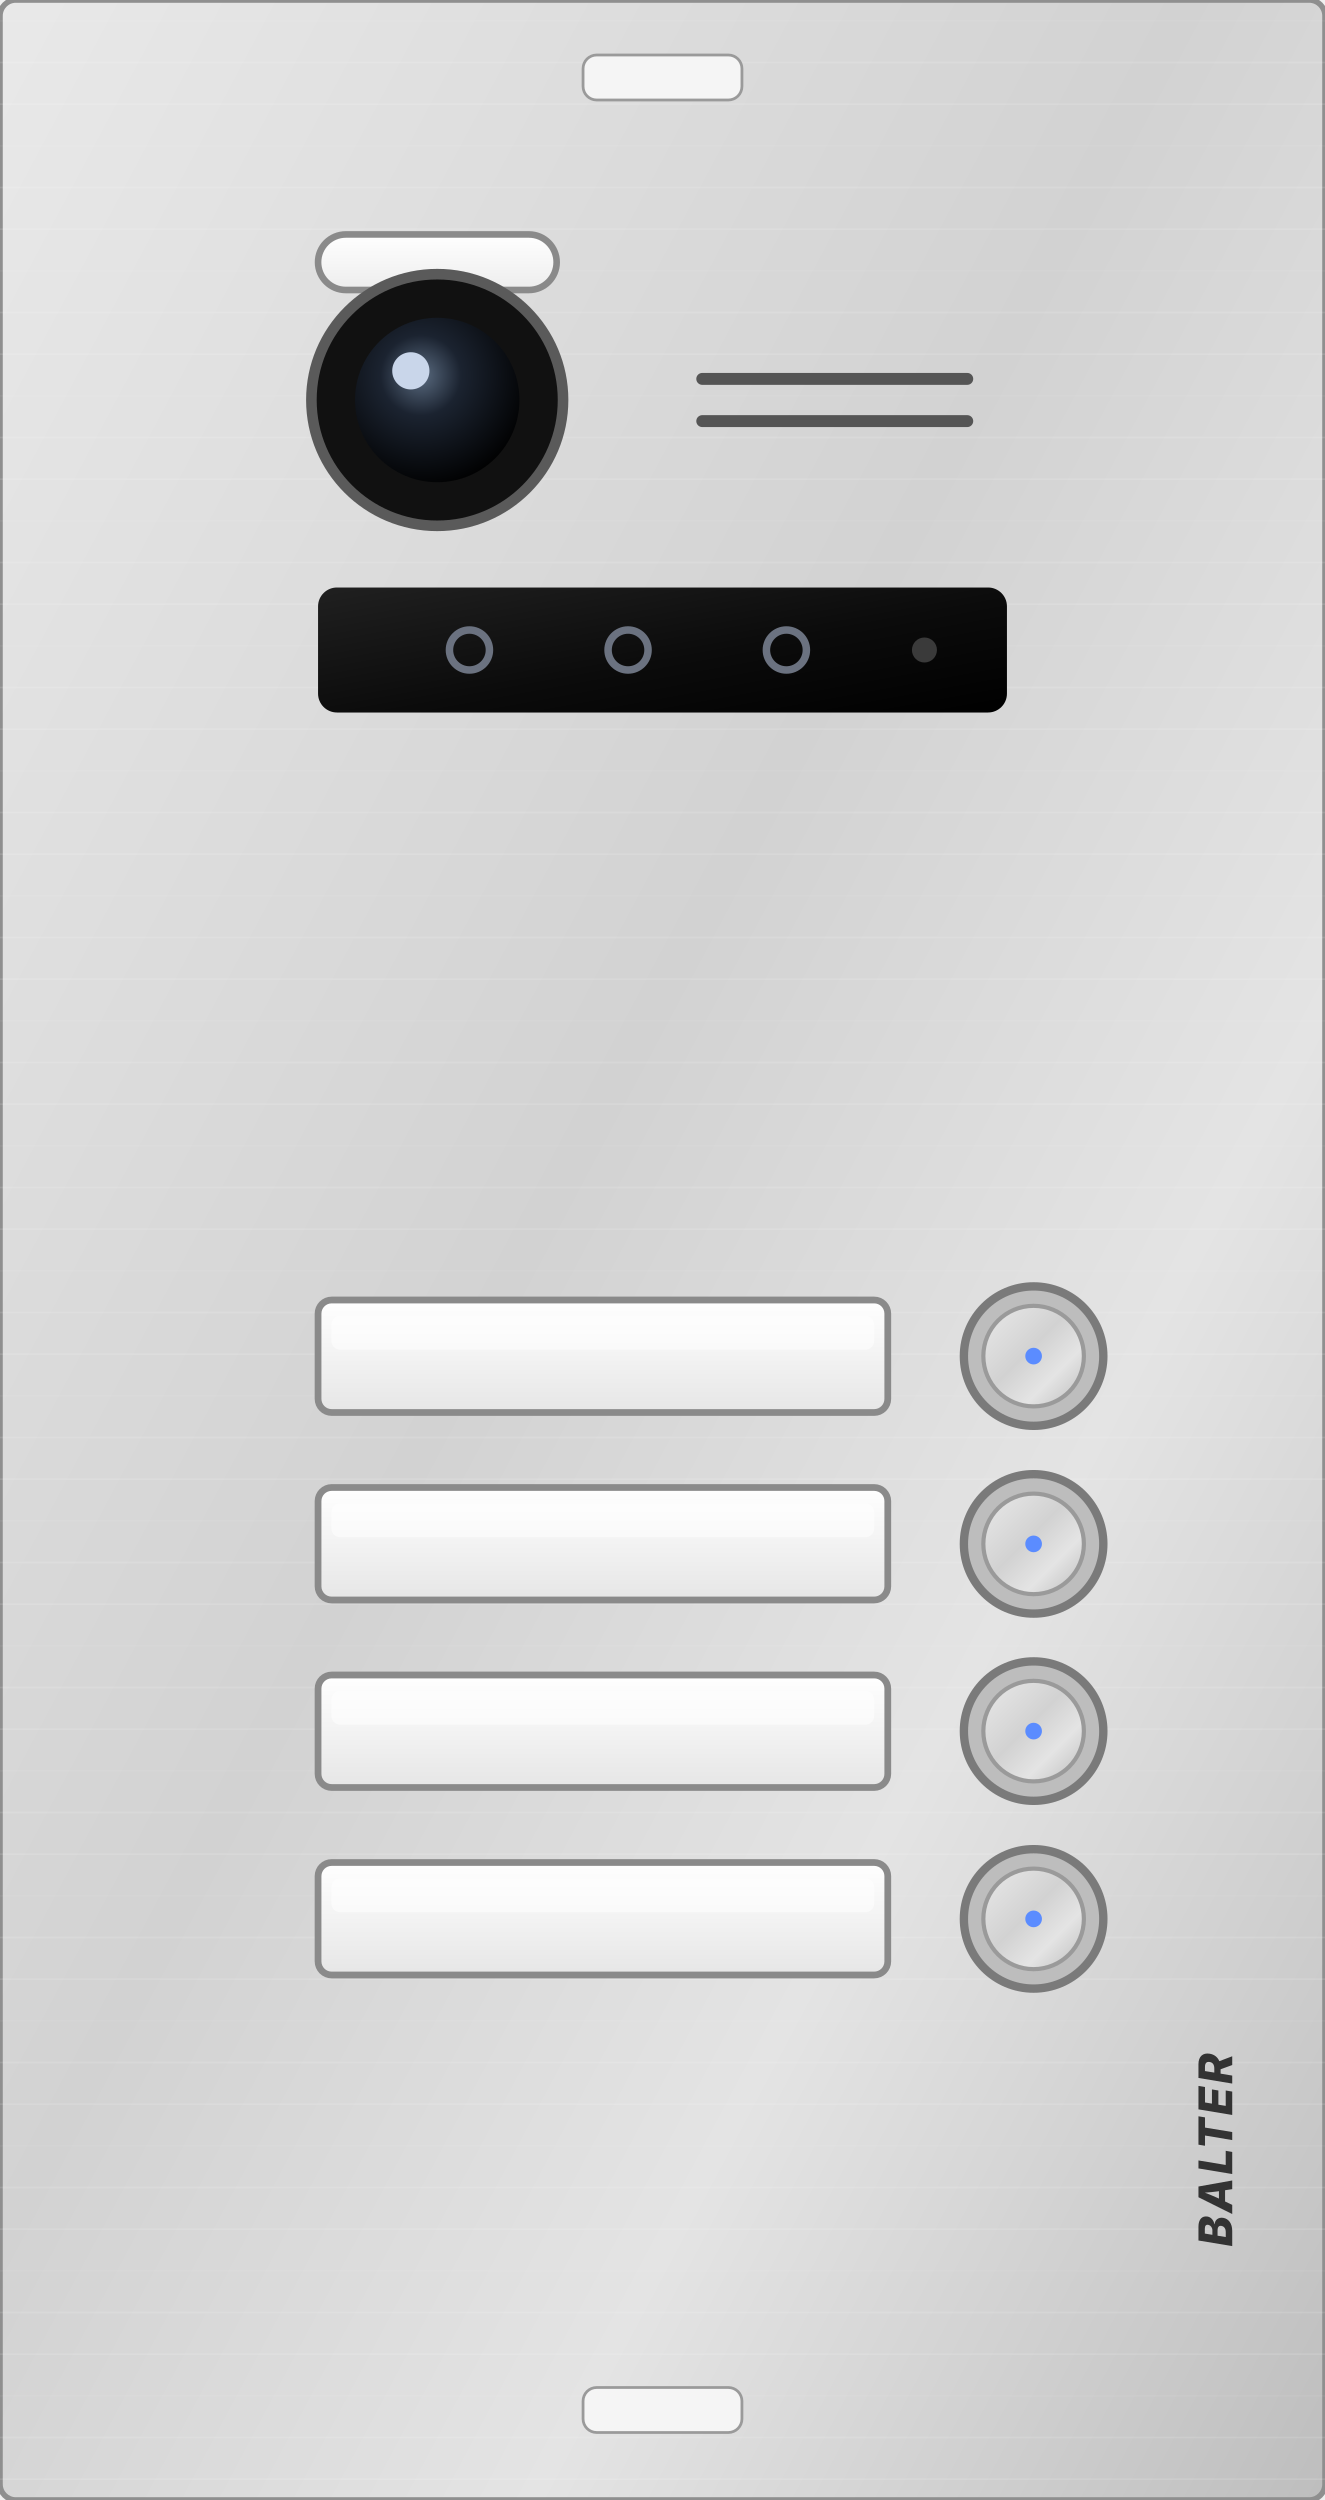
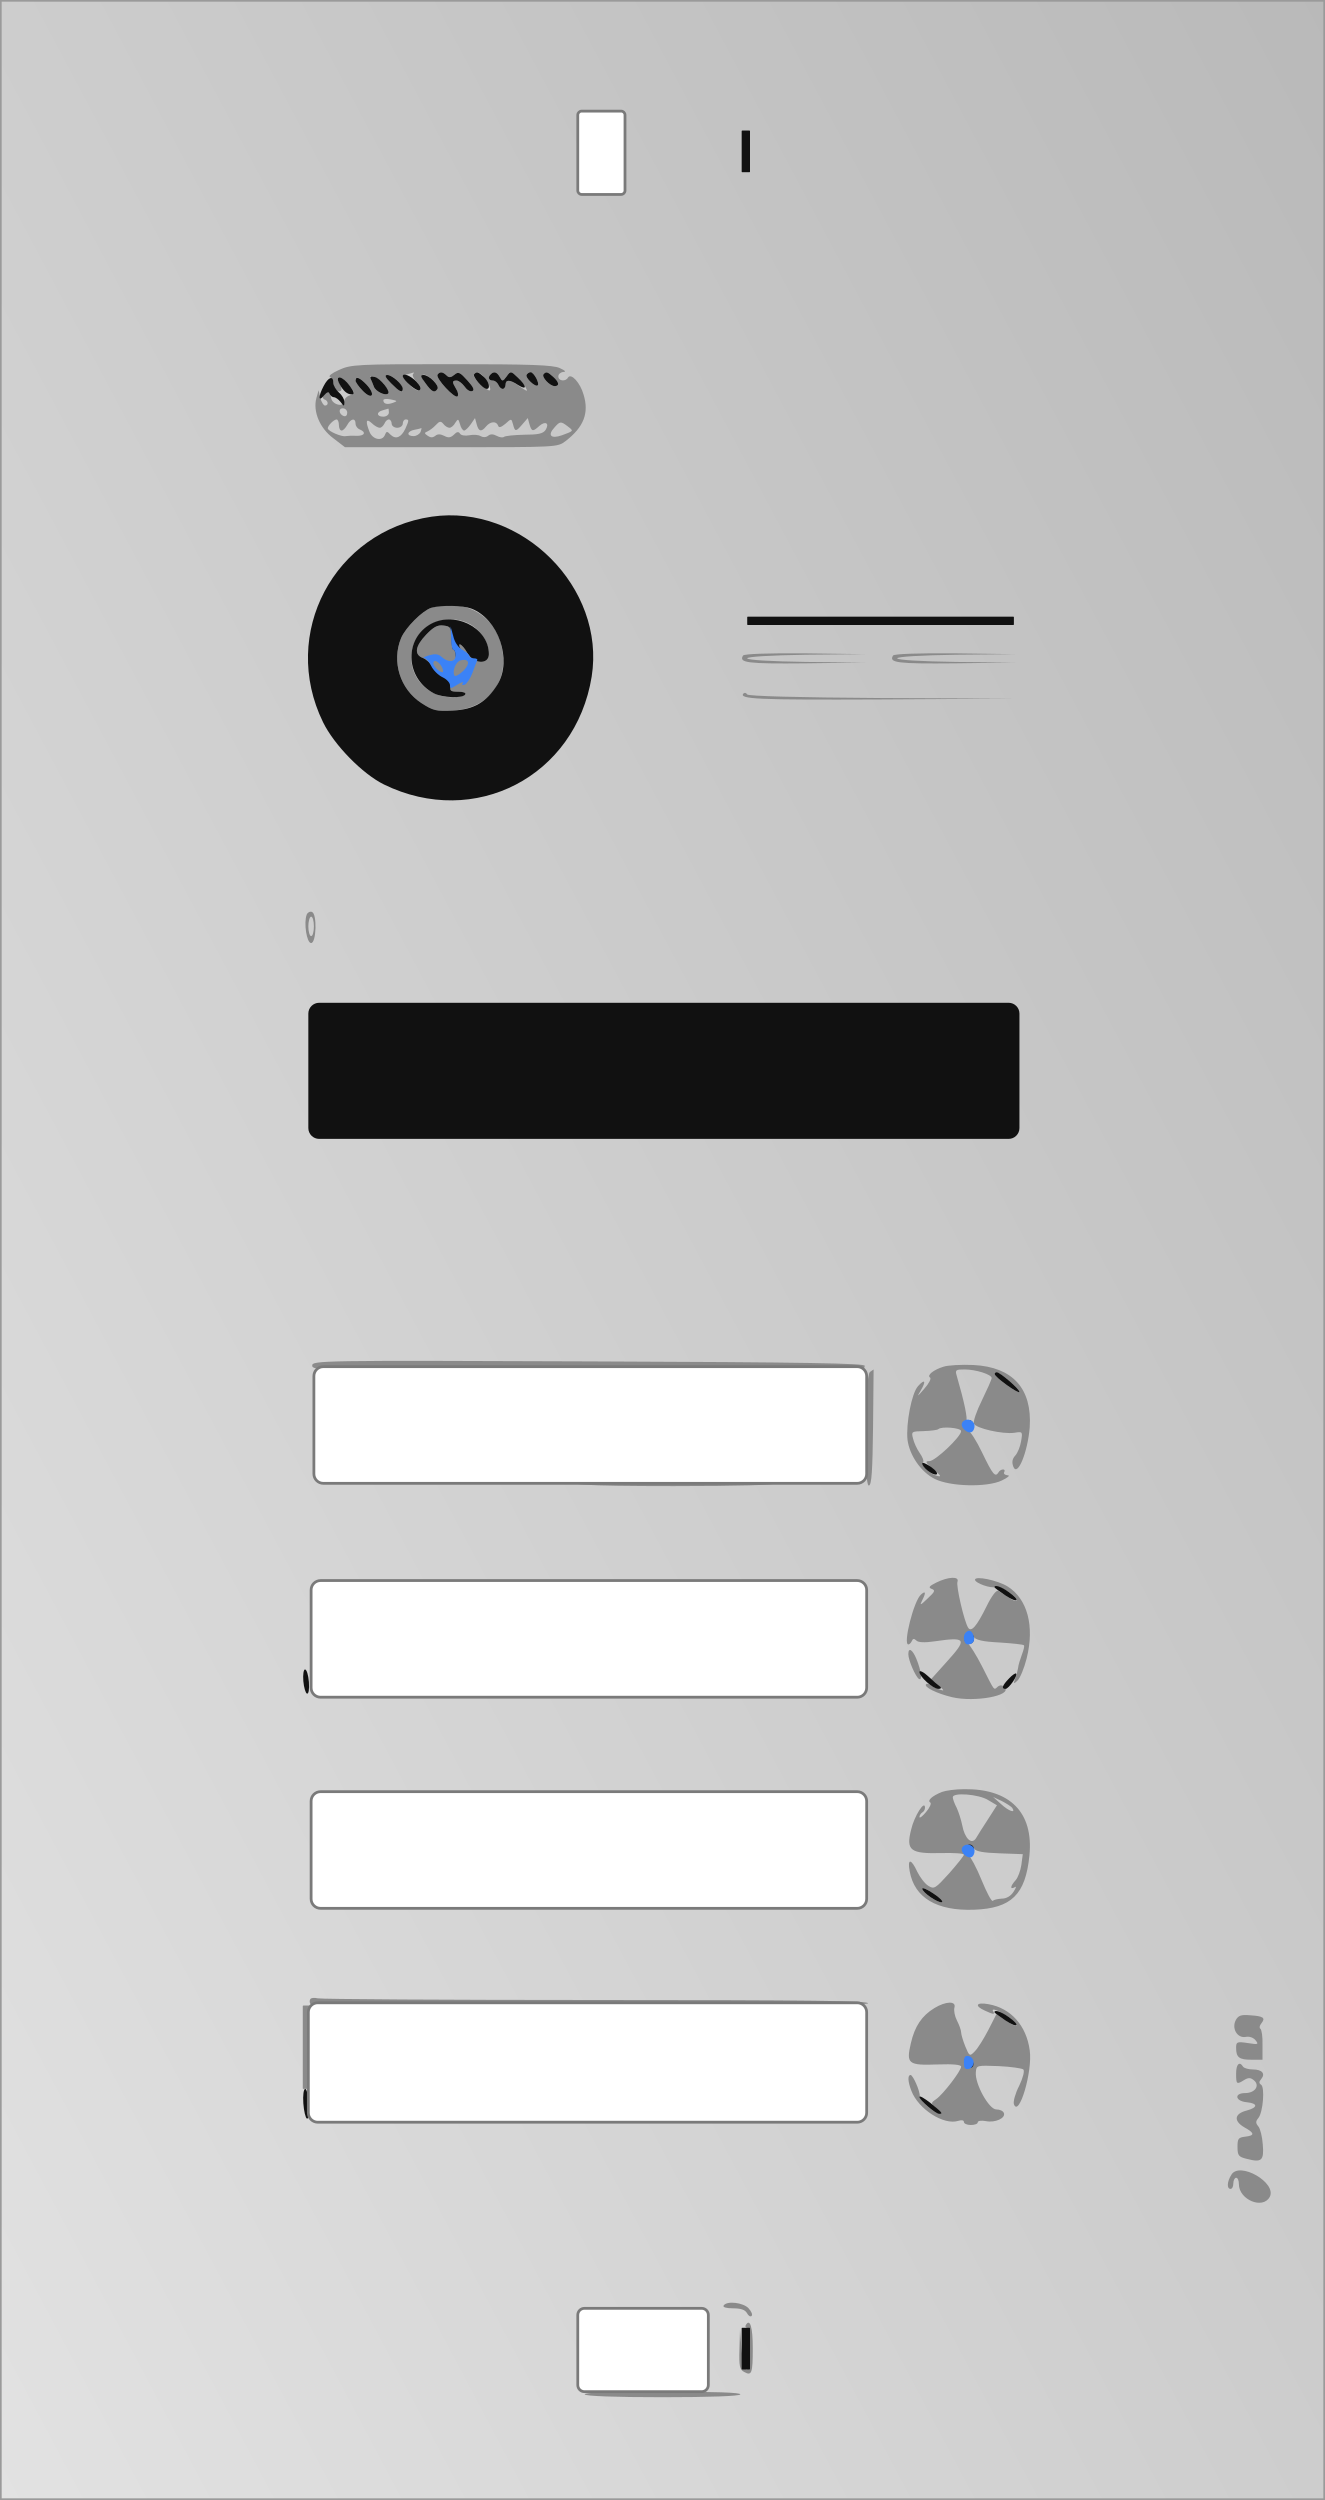
- <svg xmlns="http://www.w3.org/2000/svg" viewBox="0 0 477 900" role="img" aria-label="EVO-HD-4FAM · Video-Türstation, 4 Klingeltaster (Illustration)">
+ <svg xmlns="http://www.w3.org/2000/svg" viewBox="0 0 477 900" width="477" height="900" role="img" aria-label="EVO-HD-4FAM · Video-Türstation, 4 Klingeltaster (Illustration)">
  <defs>
    <linearGradient id="steel" x1="0" y1="0" x2="1" y2="1">
-       <stop offset="0" stop-color="#e9e9e9" />
-       <stop offset=".45" stop-color="#d2d2d2" />
-       <stop offset=".7" stop-color="#e4e4e4" />
-       <stop offset="1" stop-color="#bdbdbd" />
-     </linearGradient>
-     <linearGradient id="dark" x1="0" y1="0" x2="1" y2="1">
-       <stop offset="0" stop-color="#3a3a3a" />
-       <stop offset=".5" stop-color="#262626" />
-       <stop offset="1" stop-color="#1a1a1a" />
-     </linearGradient>
-     <linearGradient id="glass" x1="0" y1="0" x2="1" y2="1">
-       <stop offset="0" stop-color="#202020" />
-       <stop offset=".55" stop-color="#0b0b0b" />
-       <stop offset="1" stop-color="#000" />
+       <stop offset="0" stop-color="#e2e2e2" />
+       <stop offset=".5" stop-color="#cdcdcd" />
+       <stop offset="1" stop-color="#b9b9b9" />
    </linearGradient>
    <linearGradient id="white" x1="0" y1="0" x2="0" y2="1">
      <stop offset="0" stop-color="#ffffff" />
-       <stop offset="1" stop-color="#ededed" />
+       <stop offset="1" stop-color="#f0f0f0" />
    </linearGradient>
-     <linearGradient id="screen" x1="0" y1="0" x2="1" y2="1">
-       <stop offset="0" stop-color="#2a2a2a" />
-       <stop offset=".6" stop-color="#121212" />
-       <stop offset="1" stop-color="#050505" />
-     </linearGradient>
-     <radialGradient id="lens" cx=".4" cy=".35" r=".7">
-       <stop offset="0" stop-color="#5a6b80" />
-       <stop offset=".35" stop-color="#1b2330" />
-       <stop offset="1" stop-color="#000" />
-     </radialGradient>
-     <linearGradient id="plate" x1="0" y1="0" x2="0" y2="1">
-       <stop offset="0" stop-color="#ffffff" />
-       <stop offset="1" stop-color="#e6e6e6" />
+     <linearGradient id="black" x1="0" y1="0" x2="1" y2="1">
+       <stop offset="0" stop-color="#2e2e2e" />
+       <stop offset="1" stop-color="#161616" />
    </linearGradient>
  </defs>
-   <rect x="0.0" y="0.0" width="477.0" height="900.0" rx="5.7" fill="url(#steel)" stroke="#8f8f8f" stroke-width="2" />
-   <path d="M0 7.5H477" fill="none" stroke="#ffffff" stroke-width="0.6" stroke-linecap="round" stroke-linejoin="round" opacity="0.048" />
-   <path d="M0 22.5H477" fill="none" stroke="#ffffff" stroke-width="0.6" stroke-linecap="round" stroke-linejoin="round" opacity="0.12" />
-   <path d="M0 37.5H477" fill="none" stroke="#ffffff" stroke-width="0.6" stroke-linecap="round" stroke-linejoin="round" opacity="0.12" />
-   <path d="M0 52.5H477" fill="none" stroke="#ffffff" stroke-width="0.6" stroke-linecap="round" stroke-linejoin="round" opacity="0.048" />
-   <path d="M0 67.5H477" fill="none" stroke="#ffffff" stroke-width="0.6" stroke-linecap="round" stroke-linejoin="round" opacity="0.12" />
-   <path d="M0 82.5H477" fill="none" stroke="#ffffff" stroke-width="0.6" stroke-linecap="round" stroke-linejoin="round" opacity="0.12" />
-   <path d="M0 97.5H477" fill="none" stroke="#ffffff" stroke-width="0.6" stroke-linecap="round" stroke-linejoin="round" opacity="0.048" />
-   <path d="M0 112.5H477" fill="none" stroke="#ffffff" stroke-width="0.6" stroke-linecap="round" stroke-linejoin="round" opacity="0.12" />
-   <path d="M0 127.5H477" fill="none" stroke="#ffffff" stroke-width="0.6" stroke-linecap="round" stroke-linejoin="round" opacity="0.12" />
-   <path d="M0 142.5H477" fill="none" stroke="#ffffff" stroke-width="0.6" stroke-linecap="round" stroke-linejoin="round" opacity="0.048" />
-   <path d="M0 157.5H477" fill="none" stroke="#ffffff" stroke-width="0.6" stroke-linecap="round" stroke-linejoin="round" opacity="0.12" />
-   <path d="M0 172.5H477" fill="none" stroke="#ffffff" stroke-width="0.6" stroke-linecap="round" stroke-linejoin="round" opacity="0.12" />
-   <path d="M0 187.5H477" fill="none" stroke="#ffffff" stroke-width="0.6" stroke-linecap="round" stroke-linejoin="round" opacity="0.048" />
-   <path d="M0 202.5H477" fill="none" stroke="#ffffff" stroke-width="0.6" stroke-linecap="round" stroke-linejoin="round" opacity="0.12" />
-   <path d="M0 217.5H477" fill="none" stroke="#ffffff" stroke-width="0.6" stroke-linecap="round" stroke-linejoin="round" opacity="0.12" />
-   <path d="M0 232.5H477" fill="none" stroke="#ffffff" stroke-width="0.6" stroke-linecap="round" stroke-linejoin="round" opacity="0.048" />
-   <path d="M0 247.5H477" fill="none" stroke="#ffffff" stroke-width="0.6" stroke-linecap="round" stroke-linejoin="round" opacity="0.12" />
-   <path d="M0 262.5H477" fill="none" stroke="#ffffff" stroke-width="0.6" stroke-linecap="round" stroke-linejoin="round" opacity="0.12" />
-   <path d="M0 277.5H477" fill="none" stroke="#ffffff" stroke-width="0.6" stroke-linecap="round" stroke-linejoin="round" opacity="0.048" />
-   <path d="M0 292.5H477" fill="none" stroke="#ffffff" stroke-width="0.6" stroke-linecap="round" stroke-linejoin="round" opacity="0.12" />
-   <path d="M0 307.5H477" fill="none" stroke="#ffffff" stroke-width="0.6" stroke-linecap="round" stroke-linejoin="round" opacity="0.12" />
-   <path d="M0 322.5H477" fill="none" stroke="#ffffff" stroke-width="0.6" stroke-linecap="round" stroke-linejoin="round" opacity="0.048" />
-   <path d="M0 337.5H477" fill="none" stroke="#ffffff" stroke-width="0.6" stroke-linecap="round" stroke-linejoin="round" opacity="0.12" />
-   <path d="M0 352.5H477" fill="none" stroke="#ffffff" stroke-width="0.6" stroke-linecap="round" stroke-linejoin="round" opacity="0.12" />
-   <path d="M0 367.5H477" fill="none" stroke="#ffffff" stroke-width="0.6" stroke-linecap="round" stroke-linejoin="round" opacity="0.048" />
-   <path d="M0 382.5H477" fill="none" stroke="#ffffff" stroke-width="0.6" stroke-linecap="round" stroke-linejoin="round" opacity="0.12" />
-   <path d="M0 397.5H477" fill="none" stroke="#ffffff" stroke-width="0.6" stroke-linecap="round" stroke-linejoin="round" opacity="0.12" />
-   <path d="M0 412.5H477" fill="none" stroke="#ffffff" stroke-width="0.6" stroke-linecap="round" stroke-linejoin="round" opacity="0.048" />
-   <path d="M0 427.5H477" fill="none" stroke="#ffffff" stroke-width="0.6" stroke-linecap="round" stroke-linejoin="round" opacity="0.12" />
-   <path d="M0 442.5H477" fill="none" stroke="#ffffff" stroke-width="0.6" stroke-linecap="round" stroke-linejoin="round" opacity="0.12" />
-   <path d="M0 457.5H477" fill="none" stroke="#ffffff" stroke-width="0.6" stroke-linecap="round" stroke-linejoin="round" opacity="0.048" />
-   <path d="M0 472.5H477" fill="none" stroke="#ffffff" stroke-width="0.6" stroke-linecap="round" stroke-linejoin="round" opacity="0.12" />
-   <path d="M0 487.5H477" fill="none" stroke="#ffffff" stroke-width="0.6" stroke-linecap="round" stroke-linejoin="round" opacity="0.12" />
-   <path d="M0 502.5H477" fill="none" stroke="#ffffff" stroke-width="0.6" stroke-linecap="round" stroke-linejoin="round" opacity="0.048" />
-   <path d="M0 517.5H477" fill="none" stroke="#ffffff" stroke-width="0.6" stroke-linecap="round" stroke-linejoin="round" opacity="0.12" />
-   <path d="M0 532.5H477" fill="none" stroke="#ffffff" stroke-width="0.6" stroke-linecap="round" stroke-linejoin="round" opacity="0.12" />
-   <path d="M0 547.5H477" fill="none" stroke="#ffffff" stroke-width="0.6" stroke-linecap="round" stroke-linejoin="round" opacity="0.048" />
-   <path d="M0 562.5H477" fill="none" stroke="#ffffff" stroke-width="0.6" stroke-linecap="round" stroke-linejoin="round" opacity="0.12" />
-   <path d="M0 577.5H477" fill="none" stroke="#ffffff" stroke-width="0.6" stroke-linecap="round" stroke-linejoin="round" opacity="0.12" />
-   <path d="M0 592.5H477" fill="none" stroke="#ffffff" stroke-width="0.6" stroke-linecap="round" stroke-linejoin="round" opacity="0.048" />
-   <path d="M0 607.5H477" fill="none" stroke="#ffffff" stroke-width="0.6" stroke-linecap="round" stroke-linejoin="round" opacity="0.12" />
-   <path d="M0 622.5H477" fill="none" stroke="#ffffff" stroke-width="0.6" stroke-linecap="round" stroke-linejoin="round" opacity="0.12" />
-   <path d="M0 637.5H477" fill="none" stroke="#ffffff" stroke-width="0.6" stroke-linecap="round" stroke-linejoin="round" opacity="0.048" />
-   <path d="M0 652.5H477" fill="none" stroke="#ffffff" stroke-width="0.6" stroke-linecap="round" stroke-linejoin="round" opacity="0.12" />
-   <path d="M0 667.5H477" fill="none" stroke="#ffffff" stroke-width="0.6" stroke-linecap="round" stroke-linejoin="round" opacity="0.12" />
-   <path d="M0 682.5H477" fill="none" stroke="#ffffff" stroke-width="0.6" stroke-linecap="round" stroke-linejoin="round" opacity="0.048" />
-   <path d="M0 697.5H477" fill="none" stroke="#ffffff" stroke-width="0.6" stroke-linecap="round" stroke-linejoin="round" opacity="0.12" />
-   <path d="M0 712.5H477" fill="none" stroke="#ffffff" stroke-width="0.6" stroke-linecap="round" stroke-linejoin="round" opacity="0.12" />
-   <path d="M0 727.5H477" fill="none" stroke="#ffffff" stroke-width="0.6" stroke-linecap="round" stroke-linejoin="round" opacity="0.048" />
-   <path d="M0 742.5H477" fill="none" stroke="#ffffff" stroke-width="0.6" stroke-linecap="round" stroke-linejoin="round" opacity="0.12" />
-   <path d="M0 757.5H477" fill="none" stroke="#ffffff" stroke-width="0.6" stroke-linecap="round" stroke-linejoin="round" opacity="0.12" />
-   <path d="M0 772.5H477" fill="none" stroke="#ffffff" stroke-width="0.6" stroke-linecap="round" stroke-linejoin="round" opacity="0.048" />
-   <path d="M0 787.5H477" fill="none" stroke="#ffffff" stroke-width="0.6" stroke-linecap="round" stroke-linejoin="round" opacity="0.12" />
-   <path d="M0 802.5H477" fill="none" stroke="#ffffff" stroke-width="0.6" stroke-linecap="round" stroke-linejoin="round" opacity="0.12" />
-   <path d="M0 817.5H477" fill="none" stroke="#ffffff" stroke-width="0.6" stroke-linecap="round" stroke-linejoin="round" opacity="0.048" />
-   <path d="M0 832.5H477" fill="none" stroke="#ffffff" stroke-width="0.6" stroke-linecap="round" stroke-linejoin="round" opacity="0.12" />
-   <path d="M0 847.5H477" fill="none" stroke="#ffffff" stroke-width="0.6" stroke-linecap="round" stroke-linejoin="round" opacity="0.12" />
-   <path d="M0 862.5H477" fill="none" stroke="#ffffff" stroke-width="0.6" stroke-linecap="round" stroke-linejoin="round" opacity="0.048" />
-   <path d="M0 877.5H477" fill="none" stroke="#ffffff" stroke-width="0.6" stroke-linecap="round" stroke-linejoin="round" opacity="0.12" />
-   <path d="M0 892.5H477" fill="none" stroke="#ffffff" stroke-width="0.6" stroke-linecap="round" stroke-linejoin="round" opacity="0.12" />
-   <rect x="209.9" y="19.8" width="57.2" height="16.2" rx="4.9" fill="#f5f5f5" stroke="#9a9a9a" stroke-width="1" />
-   <rect x="209.9" y="859.5" width="57.2" height="16.2" rx="4.9" fill="#f5f5f5" stroke="#9a9a9a" stroke-width="1" />
-   <text x="443.6" y="774.0" font-family="Inter,Arial,sans-serif" font-size="16.7" font-weight="800" fill="#333" text-anchor="middle" transform="rotate(-90 443.6 774.0)" font-style="italic" letter-spacing="1">BALTER</text>
-   <rect x="114.5" y="84.4" width="85.9" height="20.0" rx="10.0" fill="url(#white)" stroke="#8a8a8a" stroke-width="2.385" />
-   <circle cx="157.4" cy="144.0" r="45.3" fill="#111" stroke="#5a5a5a" stroke-width="3.816" />
-   <circle cx="157.4" cy="144.0" r="29.6" fill="url(#lens)" />
-   <circle cx="147.9" cy="133.5" r="6.7" fill="#c9d6ea" />
-   <path d="M252.81 136.4H348.21" fill="none" stroke="#555" stroke-width="4.293" stroke-linecap="round" stroke-linejoin="round" />
-   <path d="M252.81 151.6H348.21" fill="none" stroke="#555" stroke-width="4.293" stroke-linecap="round" stroke-linejoin="round" />
-   <rect x="114.5" y="211.5" width="248.0" height="45.0" rx="6.8" fill="url(#glass)" />
-   <circle cx="169.0" cy="234.0" r="7.2" fill="none" stroke="#6b7280" stroke-width="2.7" />
-   <circle cx="226.1" cy="234.0" r="7.2" fill="none" stroke="#6b7280" stroke-width="2.7" />
-   <circle cx="283.1" cy="234.0" r="7.2" fill="none" stroke="#6b7280" stroke-width="2.7" />
-   <circle cx="332.8" cy="234.0" r="4.5" fill="#3a3a3a" />
-   <rect x="114.5" y="468.0" width="205.1" height="40.5" rx="4.9" fill="url(#plate)" stroke="#8a8a8a" stroke-width="2.43" />
-   <rect x="119.3" y="473.7" width="195.4" height="12.2" rx="3.2" fill="#fff" opacity=".55" />
-   <circle cx="372.1" cy="488.2" r="25.1" fill="#bdbdbd" stroke="#7a7a7a" stroke-width="3.013" />
-   <circle cx="372.1" cy="488.2" r="18.1" fill="url(#steel)" stroke="#9a9a9a" stroke-width="1.507" />
-   <circle cx="372.1" cy="488.2" r="3.0" fill="#5b8cff" />
-   <rect x="114.5" y="535.5" width="205.1" height="40.5" rx="4.9" fill="url(#plate)" stroke="#8a8a8a" stroke-width="2.43" />
-   <rect x="119.3" y="541.2" width="195.4" height="12.2" rx="3.2" fill="#fff" opacity=".55" />
-   <circle cx="372.1" cy="555.8" r="25.1" fill="#bdbdbd" stroke="#7a7a7a" stroke-width="3.013" />
-   <circle cx="372.1" cy="555.8" r="18.1" fill="url(#steel)" stroke="#9a9a9a" stroke-width="1.507" />
-   <circle cx="372.1" cy="555.8" r="3.0" fill="#5b8cff" />
-   <rect x="114.5" y="603.0" width="205.1" height="40.5" rx="4.9" fill="url(#plate)" stroke="#8a8a8a" stroke-width="2.43" />
-   <rect x="119.3" y="608.7" width="195.4" height="12.2" rx="3.2" fill="#fff" opacity=".55" />
-   <circle cx="372.1" cy="623.2" r="25.1" fill="#bdbdbd" stroke="#7a7a7a" stroke-width="3.013" />
-   <circle cx="372.1" cy="623.2" r="18.1" fill="url(#steel)" stroke="#9a9a9a" stroke-width="1.507" />
-   <circle cx="372.1" cy="623.2" r="3.0" fill="#5b8cff" />
-   <rect x="114.5" y="670.5" width="205.1" height="40.5" rx="4.9" fill="url(#plate)" stroke="#8a8a8a" stroke-width="2.43" />
-   <rect x="119.3" y="676.2" width="195.4" height="12.2" rx="3.2" fill="#fff" opacity=".55" />
-   <circle cx="372.1" cy="690.8" r="25.1" fill="#bdbdbd" stroke="#7a7a7a" stroke-width="3.013" />
-   <circle cx="372.1" cy="690.8" r="18.1" fill="url(#steel)" stroke="#9a9a9a" stroke-width="1.507" />
-   <circle cx="372.1" cy="690.8" r="3.0" fill="#5b8cff" />
+   <path transform="translate(0,900) scale(0.1,-0.1)" d="M0 4500 l0 -4500 2385 0 2385 0 0 4500 0 4500 -2385 0 -2385 0 0 -4500z" fill="url(#steel)" fill-rule="evenodd" stroke="#9a9a9a" stroke-width="1.2" vector-effect="non-scaling-stroke" />
+   <rect x="109" y="722" width="3" height="30" rx="0.2" fill="#8a8a8a" />
+   <path transform="translate(0,900) scale(0.1,-0.1)" d="M1220 7668 c-25 -11 -39 -22 -32 -25 6 -3 12 -13 12 -23 0 -20 17 -36 28 -26 3 4 1 16 -6 26 -20 33 13 25 37 -9 21 -29 21 -29 1 -34 -11 -3 -20 -12 -20 -20 0 -25 -45 -15 -48 11 -4 24 -17 29 -28 10 -4 -6 -2 -14 4 -16 14 -4 16 -22 2 -22 -5 0 -13 12 -17 28 l-6 27 -8 -28 c-13 -48 12 -108 60 -144 l43 -33 382 0 c382 0 383 0 412 22 66 51 85 101 65 167 -12 43 -45 79 -56 62 -9 -16 -35 -13 -35 4 0 8 8 15 18 16 11 0 7 5 -13 14 -24 11 -106 14 -390 14 -341 0 -362 -1 -405 -21z m267 -15 c-4 -3 2 -17 14 -29 14 -15 17 -24 9 -29 -6 -4 -22 5 -36 20 -29 31 -29 32 -6 38 9 3 19 5 21 6 2 0 1 -2 -2 -6z m121 -5 c8 -8 15 -8 28 3 14 12 20 9 47 -21 22 -24 26 -35 17 -38 -8 -3 -20 5 -28 17 -8 11 -21 21 -28 21 -17 0 -17 -5 -2 -30 7 -10 9 -23 5 -27 -10 -9 -79 65 -72 78 8 12 19 11 33 -3z m134 -5 c21 -25 31 -56 15 -47 -26 15 -56 47 -51 55 8 14 19 11 36 -8z m57 0 c9 -17 11 -17 25 2 14 20 14 20 36 0 12 -11 26 -28 32 -39 9 -17 8 -17 -20 2 -35 26 -52 28 -52 7 0 -8 -5 -15 -10 -15 -6 0 -13 7 -16 15 -4 8 -12 15 -20 15 -15 0 -19 12 -7 23 11 11 22 8 32 -10z m131 -4 c7 -11 9 -23 6 -26 -8 -9 -47 28 -40 38 9 15 23 10 34 -12z m62 4 c21 -19 23 -33 5 -33 -18 0 -49 34 -40 43 9 10 14 9 35 -10z m-607 -30 c9 -14 14 -27 12 -30 -10 -9 -45 8 -51 25 -3 9 -9 22 -12 29 -10 22 35 1 51 -24z m45 17 c19 -19 27 -40 14 -40 -3 0 -19 14 -36 30 -21 21 -25 30 -14 30 9 0 25 -9 36 -20z m130 0 c12 -12 18 -25 15 -30 -10 -16 -20 -12 -43 20 -27 36 -5 43 28 10z m-241 -14 c34 -36 22 -58 -12 -24 -27 27 -35 48 -19 48 5 0 19 -11 31 -24z m96 -66 c-21 -8 -35 -4 -35 9 0 5 12 6 27 3 24 -5 25 -6 8 -12z m-165 -36 c0 -9 -5 -14 -12 -12 -18 6 -21 28 -4 28 9 0 16 -7 16 -16z m150 1 c0 -8 -9 -15 -20 -15 -25 0 -26 17 -2 23 9 3 18 5 20 6 1 0 2 -6 2 -14z m-180 -45 c0 -11 4 -20 10 -20 5 0 14 9 20 20 13 24 30 26 30 5 0 -9 7 -18 15 -21 25 -10 17 -24 -12 -23 -16 1 -32 0 -38 -1 -14 -4 -65 18 -65 28 0 10 22 32 32 32 4 0 8 -9 8 -20z m147 -10 c6 0 13 7 17 15 3 8 10 15 16 15 5 0 10 -7 10 -15 0 -8 9 -15 20 -15 11 0 20 7 20 15 0 8 5 15 10 15 13 0 13 -3 -1 -34 -15 -31 -34 -39 -53 -21 -12 13 -15 13 -20 0 -9 -25 -45 -18 -56 11 -15 38 -12 49 8 31 10 -10 23 -17 29 -17z m251 0 c6 0 16 8 21 18 10 15 11 15 17 -5 3 -13 10 -23 15 -23 4 0 15 10 24 23 l15 22 6 -22 c7 -27 17 -29 34 -8 15 18 37 20 43 3 3 -9 10 -7 26 6 22 20 22 20 28 -2 7 -27 10 -27 34 1 l19 22 6 -22 c8 -27 12 -28 36 -6 22 19 37 9 22 -15 -9 -13 -26 -17 -77 -17 -36 -1 -69 -4 -73 -8 -4 -3 -15 -2 -26 4 -13 7 -23 7 -31 0 -8 -6 -18 -6 -27 -1 -8 5 -26 6 -41 3 -15 -3 -30 0 -33 6 -5 8 -12 7 -22 -4 -12 -11 -20 -12 -35 -4 -14 7 -24 7 -32 0 -9 -7 -17 -7 -27 0 -13 9 -13 11 -1 16 7 3 21 13 30 23 13 14 18 15 27 4 6 -8 16 -14 22 -14z m426 5 c22 -17 22 -16 -21 -32 -40 -14 -53 0 -27 28 20 23 23 23 48 4z m-530 -20 c-4 -8 -15 -15 -25 -15 -27 0 -24 18 4 23 12 2 23 5 24 6 1 0 0 -6 -3 -14z M1553 6812 c-32 -10 -93 -71 -109 -109 -35 -84 -4 -184 73 -234 43 -28 54 -30 114 -27 110 6 184 81 181 184 -4 141 -122 226 -259 186z m144 -62 c36 -22 63 -66 63 -105 0 -39 -55 -36 -78 5 -18 32 -39 43 -23 11 8 -14 5 -23 -14 -41 -14 -13 -25 -18 -25 -12 0 7 5 12 10 12 6 0 10 9 10 20 0 11 -3 20 -7 20 -5 0 -8 19 -8 43 -1 38 -3 42 -28 45 -22 3 -36 -5 -63 -33 -40 -42 -44 -72 -11 -84 12 -5 29 -20 36 -34 8 -15 26 -30 42 -36 21 -7 26 -14 22 -30 -5 -18 -1 -21 26 -21 19 0 30 -4 26 -10 -3 -5 -24 -10 -46 -10 -110 0 -180 107 -134 203 34 72 132 100 202 57z M2675 6640 c-16 -26 14 -30 223 -28 l217 3 -212 2 c-128 2 -213 7 -213 13 0 6 85 11 213 13 l212 2 -217 3 c-136 1 -219 -2 -223 -8z M3215 6640 c-16 -26 14 -30 223 -28 l217 3 -212 2 c-128 2 -213 7 -213 13 0 6 85 11 213 13 l212 2 -217 3 c-136 1 -219 -2 -223 -8z M2677 6504 c-20 -21 49 -24 491 -22 l487 3 -479 2 c-308 2 -482 7 -486 13 -4 6 -9 7 -13 4z M1104 5707 c-11 -29 0 -102 16 -102 19 0 22 106 3 112 -7 3 -16 -2 -19 -10z m26 -42 c0 -19 -4 -35 -10 -35 -5 0 -10 16 -10 35 0 19 5 35 10 35 6 0 10 -16 10 -35z M2902 5149 c4 -109 23 -116 22 -7 -1 52 -6 84 -13 86 -9 3 -11 -20 -9 -79z M1124 4084 c0 -19 25 -19 976 -18 1082 1 1006 -1 1013 17 3 9 -200 13 -992 16 -972 4 -997 3 -997 -15z M3397 4080 c-36 -11 -61 -31 -49 -39 6 -3 -4 -22 -21 -41 -25 -29 -27 -30 -13 -7 21 35 16 45 -9 17 -23 -25 -44 -135 -38 -193 7 -56 49 -117 98 -141 55 -28 188 -31 241 -6 23 11 32 19 21 19 -10 1 -15 6 -12 11 3 6 2 10 -4 10 -5 0 -13 -4 -16 -10 -12 -20 -21 -9 -59 70 -21 44 -44 80 -52 80 -15 0 -19 26 -6 34 7 4 -6 68 -34 164 -6 20 -3 22 28 22 41 0 98 -18 98 -31 0 -5 -16 -41 -35 -80 -19 -38 -32 -76 -29 -84 7 -17 104 -39 146 -33 29 5 30 4 24 -30 -3 -19 -12 -42 -21 -52 -11 -12 -13 -24 -7 -40 15 -39 52 53 59 142 9 139 -61 217 -203 224 -43 2 -92 -1 -107 -6z m236 -51 c20 -17 37 -35 37 -40 0 -10 -88 52 -89 64 -2 14 15 7 52 -24z m-173 -181 c0 -20 -93 -108 -114 -108 -17 0 -15 -5 14 -29 28 -24 31 -29 13 -24 -25 6 -59 40 -50 49 4 4 -2 19 -12 33 -10 14 -21 38 -24 52 -7 26 -5 26 39 27 26 1 49 4 52 7 11 11 82 5 82 -7z M3132 4061 c-19 -12 -23 -413 -4 -409 10 2 13 52 15 211 1 114 2 207 2 207 0 0 -6 -4 -13 -9z M2078 3673 c-65 -17 19 -23 347 -23 237 0 365 4 365 10 0 6 -116 10 -327 10 -181 0 -337 2 -348 4 -11 2 -28 2 -37 -1z M3371 3303 c-26 -13 -30 -18 -17 -23 14 -5 12 -10 -15 -35 -25 -24 -29 -26 -20 -8 15 29 14 38 -3 23 -26 -21 -66 -180 -46 -180 4 0 10 6 13 13 3 8 8 9 16 1 7 -7 30 -8 64 -3 117 17 121 10 43 -76 l-54 -60 26 -22 c21 -18 23 -22 7 -16 -11 3 -26 11 -33 16 -7 5 -15 7 -18 4 -10 -10 39 -34 94 -47 82 -19 216 6 189 35 -8 9 -16 10 -25 3 -15 -13 -10 -19 -56 72 -21 41 -45 80 -54 86 -14 11 -15 15 -4 26 11 11 15 10 26 -4 9 -12 33 -18 95 -21 45 -3 85 -7 87 -10 3 -2 -1 -17 -7 -33 -6 -16 -13 -38 -14 -49 -2 -11 -6 -29 -11 -40 -6 -18 -5 -18 9 -5 9 8 24 44 33 80 29 116 3 214 -69 259 -36 22 -117 39 -117 24 0 -12 58 -33 75 -26 16 5 75 -33 75 -48 0 -6 -12 -2 -27 9 -16 10 -33 22 -39 25 -7 4 -24 -18 -43 -57 -35 -71 -55 -94 -66 -75 -14 22 -44 151 -38 165 7 20 -33 18 -76 -3z M3270 3045 c0 -22 26 -81 38 -89 13 -8 9 28 -9 72 -14 34 -29 43 -29 17z M3391 2549 c-35 -14 -54 -31 -42 -38 5 -3 -2 -19 -15 -34 -13 -16 -24 -24 -24 -18 0 5 5 13 10 16 6 3 10 11 10 17 0 31 -39 -30 -50 -79 -19 -75 -3 -87 110 -84 44 1 80 -1 80 -6 0 -4 -24 -34 -53 -67 -50 -55 -54 -58 -75 -45 -13 8 -30 31 -40 51 -22 48 -36 48 -27 1 17 -95 97 -143 232 -138 134 5 185 54 199 196 15 154 -70 240 -235 238 -31 0 -67 -5 -80 -10z m166 -29 l32 -19 -32 -50 c-18 -27 -37 -58 -43 -68 -16 -26 -41 -2 -50 46 -4 20 -13 48 -20 63 -8 15 -14 32 -14 38 0 18 93 11 127 -10z m88 -30 c12 -19 -14 -10 -42 16 l-28 25 32 -15 c17 -9 35 -20 38 -26z m-138 -145 c6 -10 31 -15 92 -17 l83 -3 -5 -38 c-3 -21 -12 -46 -21 -56 -19 -21 -21 -35 -3 -25 7 5 5 -2 -4 -16 -10 -16 -26 -25 -42 -25 -15 -1 -29 -4 -33 -8 -4 -4 -22 30 -40 74 -18 45 -41 87 -50 94 -9 6 -14 17 -10 23 10 16 23 15 33 -3z m-116 -193 c-13 -4 -71 35 -71 49 0 5 19 -3 41 -18 23 -15 36 -29 30 -31z M1117 1803 c-3 -5 -3 -13 1 -18 11 -16 2001 -13 2007 3 3 9 -196 12 -978 12 -540 0 -992 3 -1003 6 -12 3 -24 2 -27 -3z M3364 1771 c-46 -28 -71 -66 -85 -127 -17 -74 -10 -80 97 -76 56 2 84 -1 84 -8 0 -15 -65 -100 -90 -117 -20 -14 -20 -15 2 -33 13 -11 18 -19 11 -20 -17 0 -74 50 -72 64 2 16 -24 76 -33 76 -11 0 -10 -24 3 -57 25 -66 117 -125 169 -108 12 4 20 2 20 -4 0 -6 11 -11 25 -11 14 0 25 4 25 10 0 5 13 7 29 4 34 -7 72 11 65 29 -3 8 -15 13 -27 13 -26 -1 -78 92 -74 134 2 25 3 25 82 22 44 -2 84 -8 89 -12 5 -5 -1 -30 -15 -59 -14 -27 -22 -57 -19 -66 18 -50 68 118 57 194 -12 89 -68 152 -149 166 -44 8 -51 -6 -13 -23 32 -15 38 -15 30 -2 -4 6 1 7 12 3 28 -10 73 -43 73 -54 0 -5 -16 1 -36 15 l-37 25 -29 -57 c-16 -31 -38 -66 -48 -76 -19 -20 -20 -19 -35 17 -8 20 -15 43 -15 51 0 7 -7 27 -15 42 -8 16 -12 37 -9 47 7 24 -31 23 -72 -2z m141 -201 c0 -22 -29 -18 -33 3 -3 14 1 18 15 15 10 -2 18 -10 18 -18z M4449 1728 c-16 -30 5 -66 35 -61 13 3 28 -2 36 -12 12 -15 10 -16 -28 -10 -39 6 -42 4 -42 -17 0 -35 11 -43 55 -43 l40 0 0 53 c1 29 -3 56 -8 59 -4 2 -3 11 4 19 16 20 7 26 -41 29 -32 3 -42 -1 -51 -17z M4450 1535 c0 -39 2 -40 29 -23 15 9 23 9 35 -1 23 -19 4 -46 -31 -46 -41 0 -37 -29 5 -33 41 -4 41 -19 0 -30 -44 -11 -48 -37 -9 -60 38 -21 39 -30 4 -34 -25 -3 -28 -7 -28 -37 0 -31 4 -36 34 -43 53 -14 62 -6 57 52 -2 28 -9 57 -16 65 -10 12 -10 18 0 30 17 20 24 111 10 120 -8 5 -8 11 0 20 17 20 3 35 -30 35 -16 0 -32 5 -35 10 -13 21 -25 9 -25 -25z M4433 1171 c-16 -25 -17 -51 -3 -51 6 0 10 9 10 20 0 11 5 20 10 20 6 0 10 -10 10 -23 0 -56 86 -92 111 -46 27 51 -109 129 -138 80z M2605 700 c-4 -6 10 -10 34 -10 28 0 43 -5 50 -17 5 -10 13 -15 17 -10 4 4 -1 16 -11 27 -19 21 -79 28 -90 10z M2685 630 c-3 -5 -1 -10 4 -10 7 0 11 -29 11 -76 0 -100 -22 -98 -31 2 l-5 69 -2 -72 c-2 -61 1 -74 17 -82 27 -15 31 -6 31 85 0 77 -10 109 -25 84z M2105 380 c4 -6 108 -10 280 -10 172 0 276 4 280 10 4 7 -92 10 -280 10 -188 0 -284 -3 -280 -10z" fill="#8a8a8a" fill-rule="evenodd" />
+   <rect x="267" y="47" width="3" height="15" rx="0.2" fill="#111111" />
+   <rect x="269" y="222" width="96" height="3" rx="0.2" fill="#111111" />
+   <rect x="111" y="361" width="256" height="49" rx="3.9" fill="#111111" />
+   <rect x="267" y="838" width="3" height="15" rx="0.2" fill="#111111" />
+   <path transform="translate(0,900) scale(0.1,-0.1)" d="M1575 7651 c-7 -13 62 -87 72 -78 4 4 2 17 -5 27 -15 25 -15 30 2 30 7 0 20 -10 28 -21 8 -12 20 -20 28 -17 9 3 5 14 -17 38 -27 30 -33 33 -47 21 -13 -11 -20 -11 -28 -3 -14 14 -25 15 -33 3z M1707 7653 c-8 -7 31 -53 45 -53 15 0 8 27 -10 43 -21 19 -26 20 -35 10z M1767 7653 c-12 -11 -8 -23 7 -23 8 0 16 -7 20 -15 3 -8 10 -15 16 -15 5 0 10 7 10 15 0 19 15 19 45 -1 33 -21 32 -4 -1 27 -25 24 -26 24 -40 4 -14 -19 -16 -19 -25 -2 -10 18 -21 21 -32 10z M1896 7651 c-7 -10 32 -47 40 -38 7 7 -14 47 -26 47 -5 0 -11 -4 -14 -9z M1957 7653 c-9 -9 22 -43 40 -43 18 0 16 14 -5 33 -21 19 -26 20 -35 10z M1334 7637 c3 -7 9 -20 12 -29 6 -17 41 -34 51 -25 9 9 -27 55 -48 60 -13 4 -18 1 -15 -6z M1408 7620 c32 -32 42 -36 42 -20 0 16 -38 50 -56 50 -11 0 -7 -9 14 -30z M1450 7646 c0 -14 51 -57 60 -51 8 5 4 15 -11 31 -20 21 -49 33 -49 20z M1532 7620 c23 -32 33 -36 43 -20 7 12 -30 50 -50 50 -13 0 -11 -6 7 -30z M1165 7610 c-20 -38 -19 -59 1 -34 11 13 17 15 20 7 3 -7 10 -13 16 -13 6 0 17 -8 24 -17 13 -17 13 -17 14 0 0 9 -9 25 -20 34 -11 10 -20 25 -20 35 0 27 -18 21 -35 -12z M1222 7618 c15 -27 28 -38 46 -38 9 0 7 9 -8 30 -26 37 -57 43 -38 8z M1280 7630 c0 -6 12 -23 27 -38 34 -34 46 -12 12 24 -24 25 -39 31 -39 14z M1554 7140 c-352 -52 -547 -421 -391 -740 40 -82 142 -186 219 -224 327 -160 690 29 748 388 51 320 -252 623 -576 576z m143 -331 c97 -37 148 -185 94 -273 -40 -64 -84 -90 -160 -94 -60 -3 -71 -1 -114 27 -77 50 -108 150 -73 234 16 38 77 99 109 109 36 10 113 9 144 -3z M1543 6749 c-90 -58 -80 -193 19 -245 31 -16 104 -19 113 -4 4 6 -7 10 -26 10 -27 0 -31 3 -26 21 4 16 -1 23 -22 30 -16 6 -34 21 -42 36 -7 14 -24 29 -36 34 -33 12 -29 42 11 84 27 28 41 36 63 33 25 -3 27 -7 28 -45 0 -24 3 -43 8 -43 4 0 7 -10 7 -21 0 -18 3 -19 15 -9 11 9 12 17 4 31 -16 32 5 21 23 -11 23 -41 78 -44 78 -5 0 98 -130 160 -217 104z M1722 5229 c-12 -5 -24 -20 -27 -36 -3 -15 -10 -44 -15 -64 -13 -48 -13 -49 10 -49 11 0 29 -6 40 -12 15 -10 22 -10 32 0 6 6 23 12 36 12 21 0 23 3 17 28 -4 15 -11 43 -15 63 -11 58 -33 75 -78 58z M3581 4053 c1 -12 89 -74 89 -64 0 11 -70 71 -82 71 -5 0 -8 -3 -7 -7z M3477 3884 c-14 -14 -7 -35 11 -32 9 2 17 10 17 17 0 16 -18 25 -28 15z M3320 3732 c0 -15 38 -44 51 -40 7 2 -1 14 -19 27 -18 12 -32 18 -32 13z M3580 3286 c0 -2 18 -15 40 -30 46 -30 55 -18 11 13 -26 19 -51 27 -51 17z M3474 3109 c-10 -17 13 -36 27 -22 12 12 4 33 -11 33 -5 0 -12 -5 -16 -11z M1092 2948 c2 -23 8 -43 13 -45 6 -2 9 15 7 42 -2 25 -8 45 -14 45 -5 0 -8 -19 -6 -42z M3310 2981 c0 -17 49 -61 68 -61 9 0 12 3 7 8 -6 4 -25 20 -42 36 -18 17 -33 24 -33 17z M3632 2957 c-24 -25 -28 -37 -12 -37 11 0 45 48 38 55 -2 3 -14 -5 -26 -18z M3474 2349 c-10 -17 13 -36 27 -22 12 12 4 33 -11 33 -5 0 -12 -5 -16 -11z M3320 2201 c0 -14 58 -53 71 -49 6 2 -7 16 -30 31 -22 15 -41 23 -41 18z M3580 1756 c0 -2 18 -15 40 -30 46 -30 55 -18 11 13 -26 19 -51 27 -51 17z M3472 1573 c4 -21 33 -25 33 -3 0 8 -8 16 -18 18 -14 3 -18 -1 -15 -15z M1092 1428 c2 -28 8 -53 13 -55 6 -2 9 18 7 52 -2 30 -8 55 -13 55 -6 0 -9 -23 -7 -52z M3310 1451 c0 -11 58 -61 71 -61 15 0 11 5 -31 39 -22 17 -40 28 -40 22z" fill="#111111" fill-rule="evenodd" />
+   <rect x="208" y="40" width="17" height="30" rx="1.4" fill="#ffffff" stroke="#7a7a7a" stroke-width="1" vector-effect="non-scaling-stroke" />
+   <rect x="113" y="492" width="199" height="42" rx="3.4" fill="#ffffff" stroke="#7a7a7a" stroke-width="1" vector-effect="non-scaling-stroke" />
+   <rect x="112" y="569" width="200" height="42" rx="3.4" fill="#ffffff" stroke="#7a7a7a" stroke-width="1" vector-effect="non-scaling-stroke" />
+   <rect x="112" y="645" width="200" height="42" rx="3.4" fill="#ffffff" stroke="#7a7a7a" stroke-width="1" vector-effect="non-scaling-stroke" />
+   <rect x="111" y="721" width="201" height="43" rx="3.4" fill="#ffffff" stroke="#7a7a7a" stroke-width="1" vector-effect="non-scaling-stroke" />
+   <rect x="208" y="831" width="47" height="30" rx="2.4" fill="#ffffff" stroke="#7a7a7a" stroke-width="1" vector-effect="non-scaling-stroke" />
+   <path transform="translate(0,900) scale(0.1,-0.1)" d="M1624 6703 c0 -24 4 -43 9 -43 4 0 7 -9 7 -20 0 -24 -26 -27 -50 -5 -12 11 -24 12 -45 6 -17 -5 -25 -10 -18 -10 7 -1 18 -13 25 -28 7 -15 26 -34 41 -41 15 -7 27 -20 27 -29 0 -13 3 -13 26 2 15 9 23 12 20 6 -4 -6 -2 -9 7 -6 7 3 20 22 28 43 7 20 15 40 17 45 2 4 -3 7 -12 7 -9 0 -16 4 -16 8 0 5 -11 14 -24 22 -15 7 -29 27 -34 49 l-10 36 2 -42z m44 -118 c-15 -14 -29 -22 -32 -17 -9 15 5 51 23 55 30 7 35 -12 9 -38z m-78 15 c6 -11 7 -20 2 -20 -10 0 -32 21 -32 32 0 16 19 8 30 -12z M3464 3879 c-10 -17 23 -46 37 -32 7 7 9 19 6 27 -7 18 -33 21 -43 5z M3477 3123 c-13 -12 -7 -43 7 -43 19 0 28 14 20 34 -7 17 -16 20 -27 9z M3464 2349 c-10 -17 23 -46 37 -32 7 7 9 19 6 27 -7 18 -33 21 -43 5z M3470 1575 c0 -20 4 -26 18 -23 9 2 17 12 17 23 0 11 -8 21 -17 23 -14 3 -18 -3 -18 -23z" fill="#3b82f6" fill-rule="evenodd" />
</svg>
